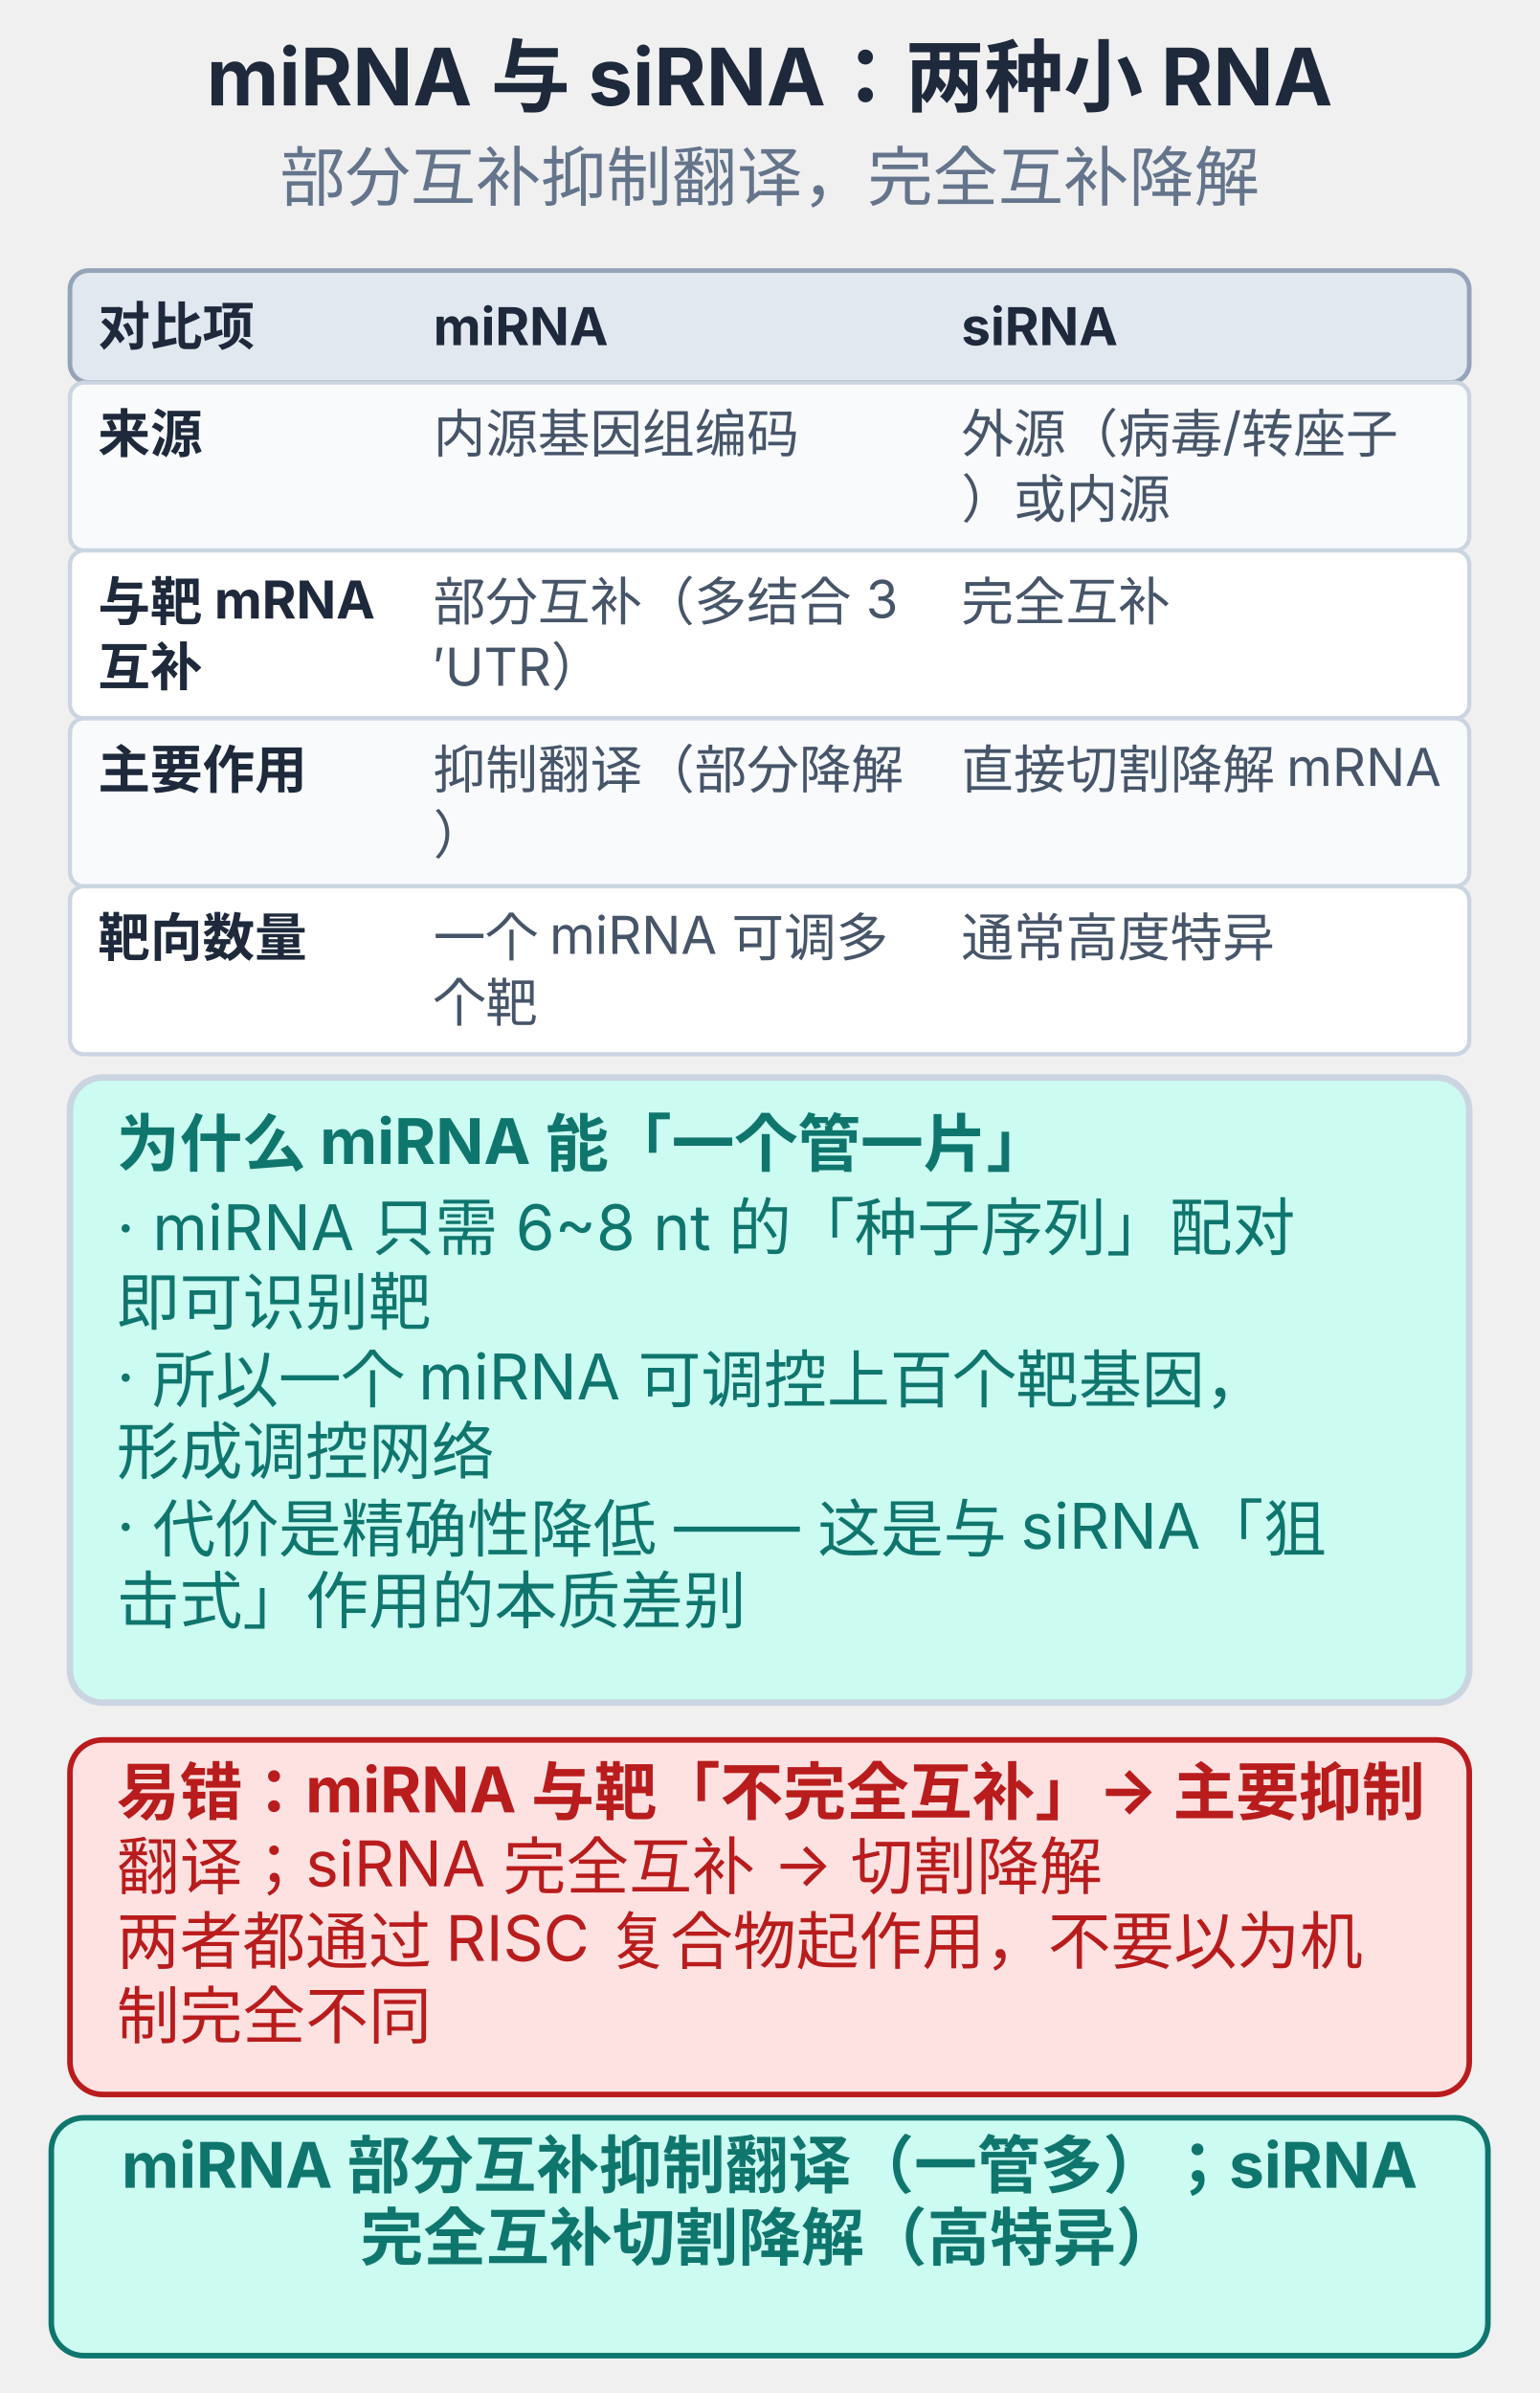
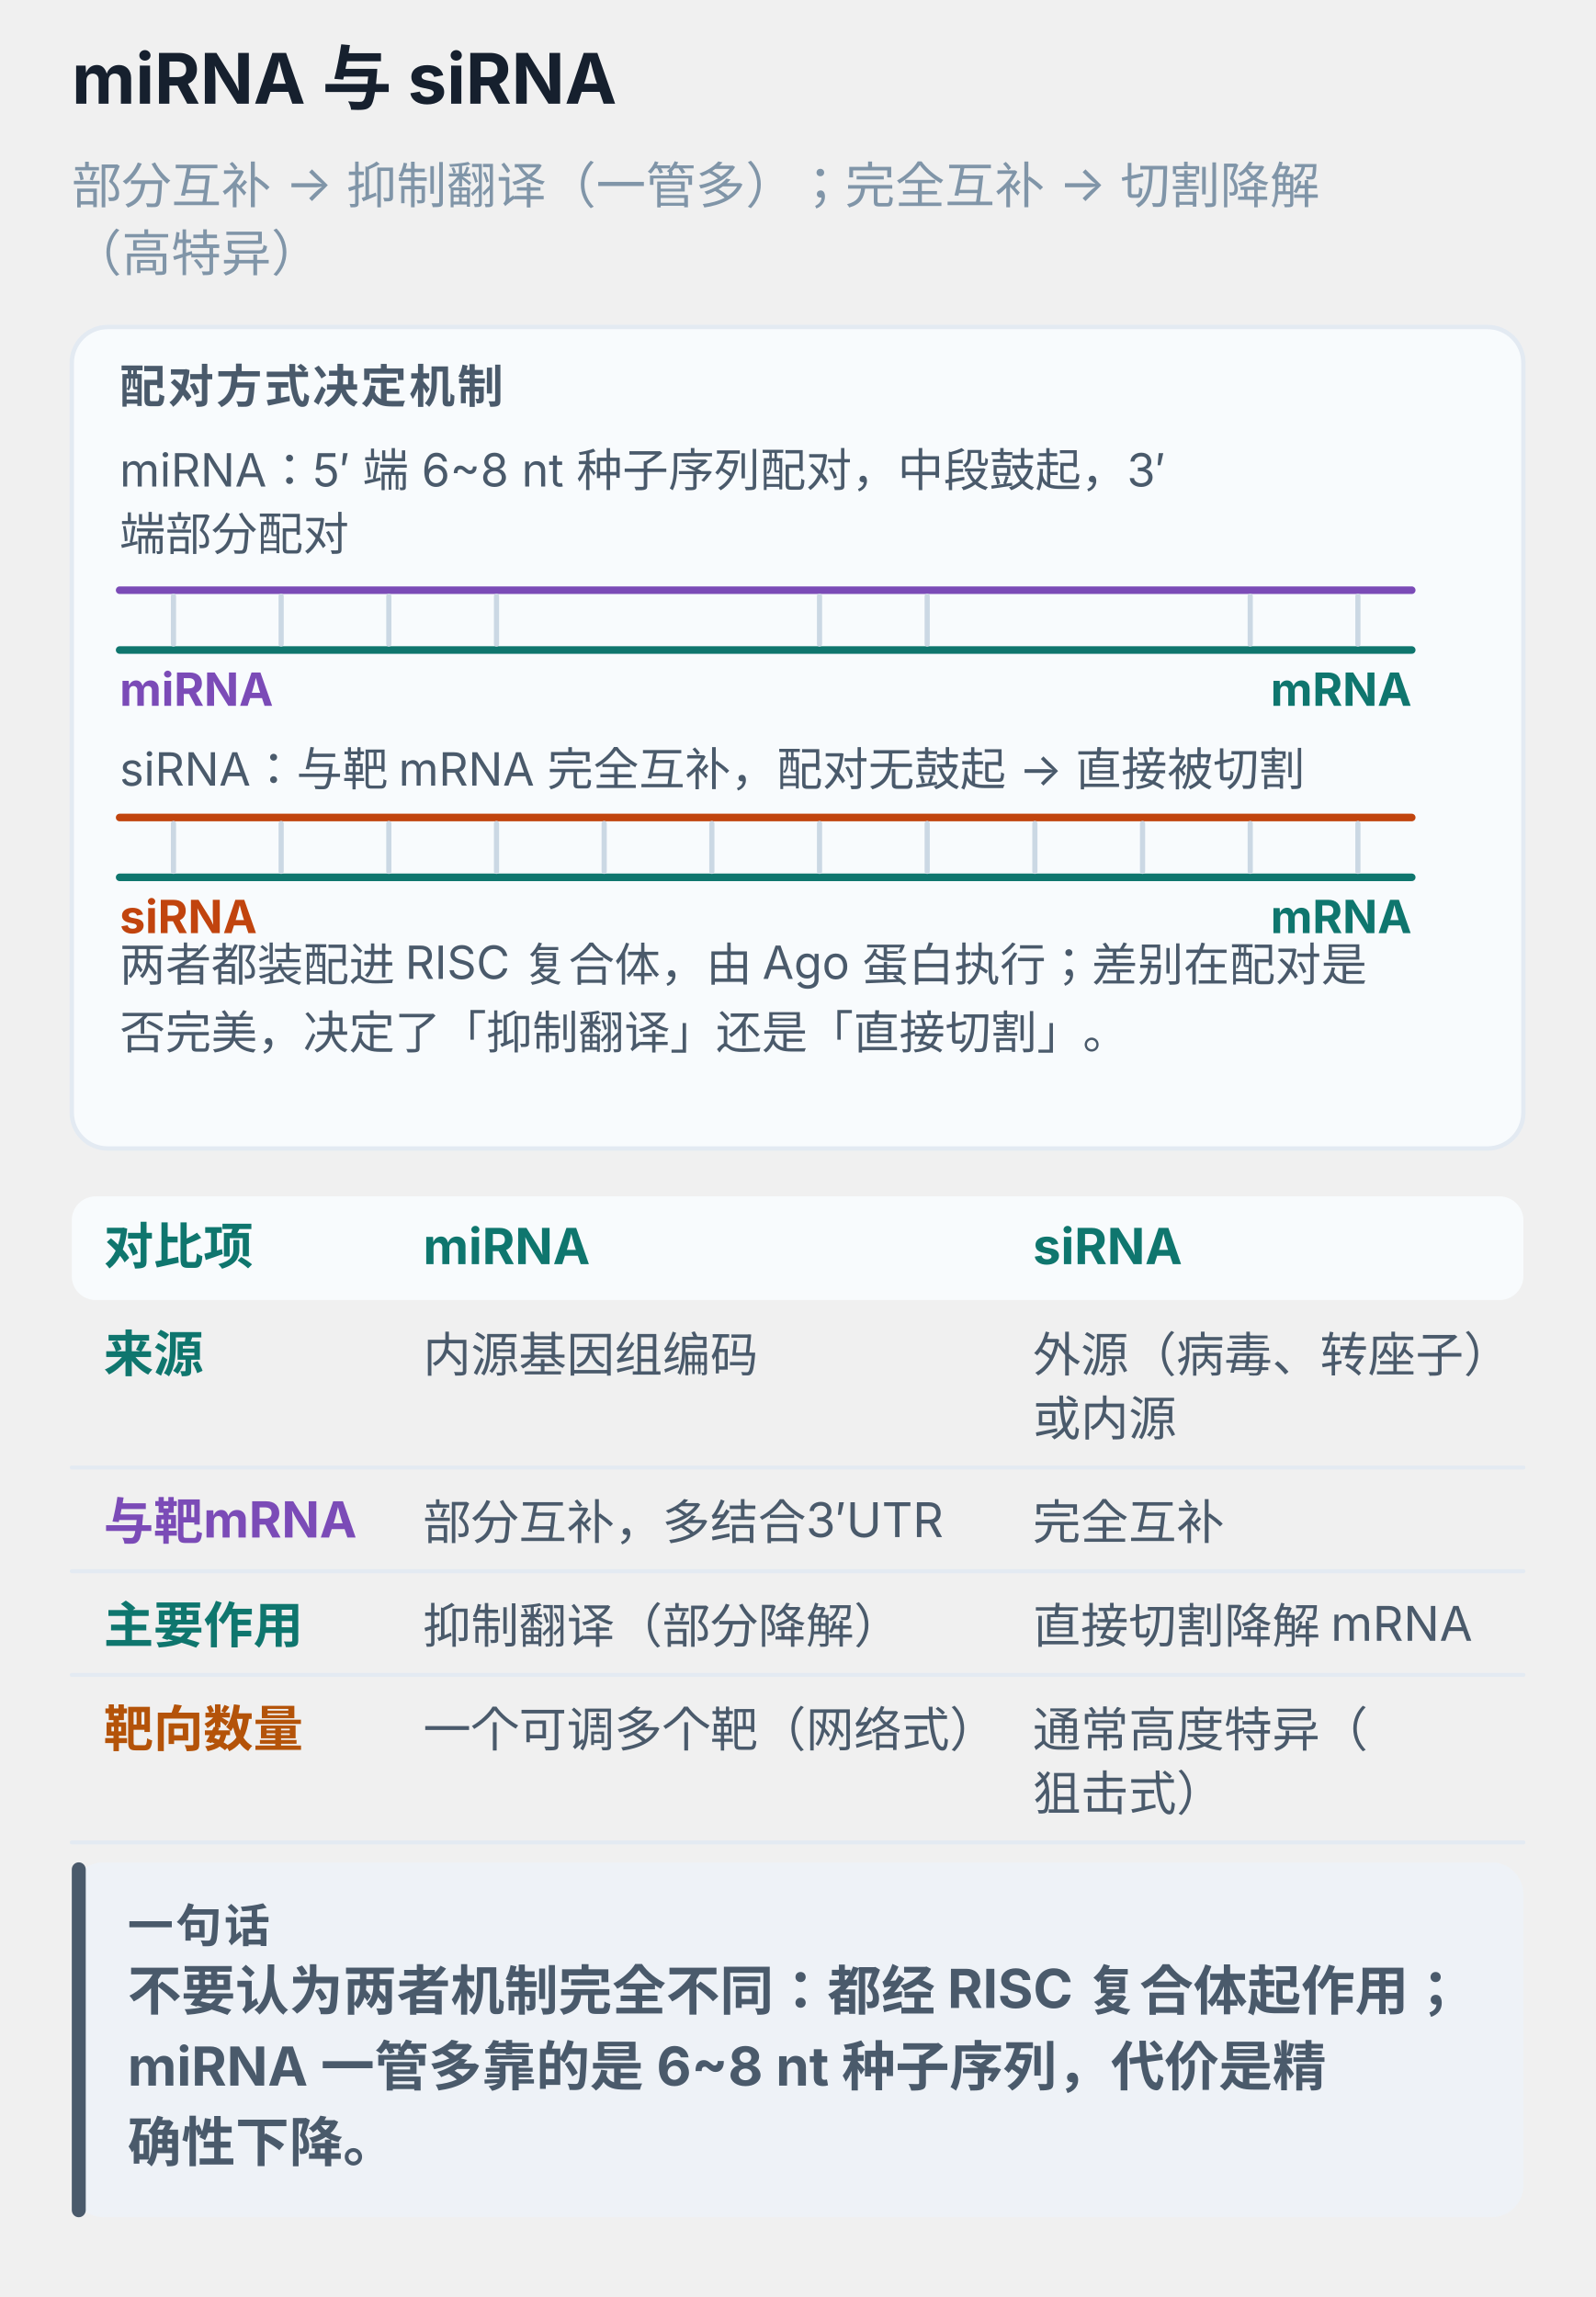
- <svg xmlns="http://www.w3.org/2000/svg" viewBox="0 0 330 513" width="100%" style="max-width:330px;display:block;margin:0 auto;background:#ffffff;border-radius:10px" role="img">
-   <text x="165.0" y="22.6" text-anchor="middle" font-size="17" font-weight="700" fill="#1e293b" font-family="-apple-system,'PingFang SC','Microsoft YaHei',sans-serif">miRNA 与 siRNA：两种小 RNA</text>
-   <text x="165.0" y="43.0" text-anchor="middle" font-size="14" font-weight="400" fill="#64748b" font-family="-apple-system,'PingFang SC','Microsoft YaHei',sans-serif">部分互补抑制翻译，完全互补降解</text>
-   <rect x="15.0" y="58.0" width="300.0" height="24.0" rx="4" fill="#e2e8f0" stroke="#94a3b8" stroke-width="1" />
-   <text x="21.0" y="74.0" text-anchor="start" font-size="11.2" font-weight="700" fill="#1e293b" font-family="-apple-system,'PingFang SC','Microsoft YaHei',sans-serif">对比项</text>
-   <text x="92.9" y="74.0" text-anchor="start" font-size="11.2" font-weight="700" fill="#1e293b" font-family="-apple-system,'PingFang SC','Microsoft YaHei',sans-serif">miRNA</text>
-   <text x="206.1" y="74.0" text-anchor="start" font-size="11.2" font-weight="700" fill="#1e293b" font-family="-apple-system,'PingFang SC','Microsoft YaHei',sans-serif">siRNA</text>
-   <rect x="15.0" y="82.0" width="300.0" height="36.0" rx="3" fill="#f8fafc" stroke="#cbd5e1" stroke-width="0.9" />
-   <text x="21.0" y="97.0" text-anchor="start" font-size="11.2" font-weight="700" fill="#1e293b" font-family="-apple-system,'PingFang SC','Microsoft YaHei',sans-serif">来源</text>
-   <text x="92.9" y="97.0" text-anchor="start" font-size="11.2" font-weight="400" fill="#475569" font-family="-apple-system,'PingFang SC','Microsoft YaHei',sans-serif">内源基因组编码</text>
-   <text x="206.1" y="97.0" text-anchor="start" font-size="11.2" font-weight="400" fill="#475569" font-family="-apple-system,'PingFang SC','Microsoft YaHei',sans-serif">外源（病毒/转座子</text>
-   <text x="206.1" y="111.0" text-anchor="start" font-size="11.2" font-weight="400" fill="#475569" font-family="-apple-system,'PingFang SC','Microsoft YaHei',sans-serif">）或内源</text>
-   <rect x="15.0" y="118.0" width="300.0" height="36.0" rx="3" fill="#ffffff" stroke="#cbd5e1" stroke-width="0.9" />
-   <text x="21.0" y="133.0" text-anchor="start" font-size="11.2" font-weight="700" fill="#1e293b" font-family="-apple-system,'PingFang SC','Microsoft YaHei',sans-serif">与靶 mRNA </text>
-   <text x="21.0" y="147.0" text-anchor="start" font-size="11.2" font-weight="700" fill="#1e293b" font-family="-apple-system,'PingFang SC','Microsoft YaHei',sans-serif">互补</text>
-   <text x="92.9" y="133.0" text-anchor="start" font-size="11.2" font-weight="400" fill="#475569" font-family="-apple-system,'PingFang SC','Microsoft YaHei',sans-serif">部分互补（多结合 3</text>
-   <text x="92.9" y="147.0" text-anchor="start" font-size="11.2" font-weight="400" fill="#475569" font-family="-apple-system,'PingFang SC','Microsoft YaHei',sans-serif">′UTR）</text>
-   <text x="206.1" y="133.0" text-anchor="start" font-size="11.2" font-weight="400" fill="#475569" font-family="-apple-system,'PingFang SC','Microsoft YaHei',sans-serif">完全互补</text>
-   <rect x="15.0" y="154.0" width="300.0" height="36.0" rx="3" fill="#f8fafc" stroke="#cbd5e1" stroke-width="0.9" />
-   <text x="21.0" y="169.0" text-anchor="start" font-size="11.2" font-weight="700" fill="#1e293b" font-family="-apple-system,'PingFang SC','Microsoft YaHei',sans-serif">主要作用</text>
-   <text x="92.9" y="169.0" text-anchor="start" font-size="11.2" font-weight="400" fill="#475569" font-family="-apple-system,'PingFang SC','Microsoft YaHei',sans-serif">抑制翻译（部分降解</text>
-   <text x="92.9" y="183.0" text-anchor="start" font-size="11.2" font-weight="400" fill="#475569" font-family="-apple-system,'PingFang SC','Microsoft YaHei',sans-serif">）</text>
-   <text x="206.1" y="169.0" text-anchor="start" font-size="11.2" font-weight="400" fill="#475569" font-family="-apple-system,'PingFang SC','Microsoft YaHei',sans-serif">直接切割降解 mRNA</text>
-   <rect x="15.0" y="190.0" width="300.0" height="36.0" rx="3" fill="#ffffff" stroke="#cbd5e1" stroke-width="0.9" />
-   <text x="21.0" y="205.0" text-anchor="start" font-size="11.2" font-weight="700" fill="#1e293b" font-family="-apple-system,'PingFang SC','Microsoft YaHei',sans-serif">靶向数量</text>
-   <text x="92.9" y="205.0" text-anchor="start" font-size="11.2" font-weight="400" fill="#475569" font-family="-apple-system,'PingFang SC','Microsoft YaHei',sans-serif">一个 miRNA 可调多</text>
-   <text x="92.9" y="219.0" text-anchor="start" font-size="11.2" font-weight="400" fill="#475569" font-family="-apple-system,'PingFang SC','Microsoft YaHei',sans-serif">个靶</text>
-   <text x="206.1" y="205.0" text-anchor="start" font-size="11.2" font-weight="400" fill="#475569" font-family="-apple-system,'PingFang SC','Microsoft YaHei',sans-serif">通常高度特异</text>
-   <rect x="15.0" y="231.0" width="300.0" height="134.0" rx="7" fill="#ccfbf1" stroke="#cbd5e1" stroke-width="1.4" />
-   <text x="25.0" y="250.0" text-anchor="start" font-size="13.5" font-weight="700" fill="#0f766e" font-family="-apple-system,'PingFang SC','Microsoft YaHei',sans-serif">为什么 miRNA 能「一个管一片」</text>
-   <text x="25.0" y="268.0" text-anchor="start" font-size="13.5" font-weight="400" fill="#0f766e" font-family="-apple-system,'PingFang SC','Microsoft YaHei',sans-serif">· miRNA 只需 6~8 nt 的「种子序列」配对</text>
-   <text x="25.0" y="284.0" text-anchor="start" font-size="13.5" font-weight="400" fill="#0f766e" font-family="-apple-system,'PingFang SC','Microsoft YaHei',sans-serif">即可识别靶</text>
-   <text x="25.0" y="300.0" text-anchor="start" font-size="13.5" font-weight="400" fill="#0f766e" font-family="-apple-system,'PingFang SC','Microsoft YaHei',sans-serif">· 所以一个 miRNA 可调控上百个靶基因，</text>
-   <text x="25.0" y="316.0" text-anchor="start" font-size="13.5" font-weight="400" fill="#0f766e" font-family="-apple-system,'PingFang SC','Microsoft YaHei',sans-serif">形成调控网络</text>
-   <text x="25.0" y="332.0" text-anchor="start" font-size="13.5" font-weight="400" fill="#0f766e" font-family="-apple-system,'PingFang SC','Microsoft YaHei',sans-serif">· 代价是精确性降低 —— 这是与 siRNA「狙</text>
-   <text x="25.0" y="348.0" text-anchor="start" font-size="13.5" font-weight="400" fill="#0f766e" font-family="-apple-system,'PingFang SC','Microsoft YaHei',sans-serif">击式」作用的本质差别</text>
-   <rect x="15.0" y="373.0" width="300.0" height="76.0" rx="7" fill="#fee2e2" stroke="#b91c1c" stroke-width="1.2" />
-   <text x="25.0" y="389.0" text-anchor="start" font-size="13.5" font-weight="700" fill="#b91c1c" font-family="-apple-system,'PingFang SC','Microsoft YaHei',sans-serif">易错：miRNA 与靶「不完全互补」→ 主要抑制</text>
-   <text x="25.0" y="405.0" text-anchor="start" font-size="13.5" font-weight="400" fill="#b91c1c" font-family="-apple-system,'PingFang SC','Microsoft YaHei',sans-serif">翻译；siRNA 完全互补 → 切割降解</text>
-   <text x="25.0" y="421.0" text-anchor="start" font-size="13.5" font-weight="400" fill="#b91c1c" font-family="-apple-system,'PingFang SC','Microsoft YaHei',sans-serif">两者都通过 RISC 复合物起作用，不要以为机</text>
-   <text x="25.0" y="437.0" text-anchor="start" font-size="13.5" font-weight="400" fill="#b91c1c" font-family="-apple-system,'PingFang SC','Microsoft YaHei',sans-serif">制完全不同</text>
-   <rect x="11.0" y="454.0" width="308.0" height="51.0" rx="7" fill="#ccfbf1" stroke="#0f766e" stroke-width="1.2" />
-   <text x="165.0" y="469.0" text-anchor="middle" font-size="13.5" font-weight="700" fill="#0f766e" font-family="-apple-system,'PingFang SC','Microsoft YaHei',sans-serif">miRNA 部分互补抑制翻译（一管多）；siRNA </text>
-   <text x="165.0" y="484.5" text-anchor="middle" font-size="13.5" font-weight="700" fill="#0f766e" font-family="-apple-system,'PingFang SC','Microsoft YaHei',sans-serif">完全互补切割降解（高特异）</text>
+ <svg xmlns="http://www.w3.org/2000/svg" viewBox="0 0 400 576" width="100%" style="max-width:400px;display:block;margin:0 auto;background:#ffffff;border-radius:12px" role="img" aria-label="miRNA 与 siRNA">
+   <text x="18.0" y="26.0" font-size="17.5" font-weight="700" fill="#16202e" font-family="-apple-system,BlinkMacSystemFont,'PingFang SC','Microsoft YaHei',sans-serif">miRNA 与 siRNA</text>
+   <text x="18.0" y="51.0" font-size="12.5" font-weight="400" fill="#8095a8" font-family="-apple-system,BlinkMacSystemFont,'PingFang SC','Microsoft YaHei',sans-serif">部分互补 → 抑制翻译（一管多）；完全互补 → 切割降解</text>
+   <text x="18.0" y="68.0" font-size="12.5" font-weight="400" fill="#8095a8" font-family="-apple-system,BlinkMacSystemFont,'PingFang SC','Microsoft YaHei',sans-serif">（高特异）</text>
+   <rect x="18.0" y="82.0" width="364.0" height="206.0" rx="9" fill="#f8fbfd" stroke="#e3eaf2" stroke-width="1.1" />
+   <text x="30.0" y="101.0" font-size="11.5" font-weight="700" fill="#4a5a6b" letter-spacing="0.6" font-family="-apple-system,BlinkMacSystemFont,'PingFang SC','Microsoft YaHei',sans-serif">配对方式决定机制</text>
+   <text x="30.0" y="122.0" font-size="11.5" font-weight="400" fill="#4a5a6b" font-family="-apple-system,BlinkMacSystemFont,'PingFang SC','Microsoft YaHei',sans-serif">miRNA：5′ 端 6~8 nt 种子序列配对，中段鼓起，3′ </text>
+   <text x="30.0" y="138.0" font-size="11.5" font-weight="400" fill="#4a5a6b" font-family="-apple-system,BlinkMacSystemFont,'PingFang SC','Microsoft YaHei',sans-serif">端部分配对</text>
+   <line x1="30.0" y1="148.0" x2="354.0" y2="148.0" stroke="#7b4bb7" stroke-width="1.9" stroke-linecap="round" />
+   <line x1="30.0" y1="163.0" x2="354.0" y2="163.0" stroke="#0f766e" stroke-width="1.9" stroke-linecap="round" />
+   <line x1="43.5" y1="149.5" x2="43.5" y2="161.5" stroke="#cbd8e4" stroke-width="1.3" stroke-linecap="round" />
+   <line x1="70.5" y1="149.5" x2="70.5" y2="161.5" stroke="#cbd8e4" stroke-width="1.3" stroke-linecap="round" />
+   <line x1="97.5" y1="149.5" x2="97.5" y2="161.5" stroke="#cbd8e4" stroke-width="1.3" stroke-linecap="round" />
+   <line x1="124.5" y1="149.5" x2="124.5" y2="161.5" stroke="#cbd8e4" stroke-width="1.3" stroke-linecap="round" />
+   <line x1="205.5" y1="149.5" x2="205.5" y2="161.5" stroke="#cbd8e4" stroke-width="1.3" stroke-linecap="round" />
+   <line x1="232.5" y1="149.5" x2="232.5" y2="161.5" stroke="#cbd8e4" stroke-width="1.3" stroke-linecap="round" />
+   <line x1="313.5" y1="149.5" x2="313.5" y2="161.5" stroke="#cbd8e4" stroke-width="1.3" stroke-linecap="round" />
+   <line x1="340.5" y1="149.5" x2="340.5" y2="161.5" stroke="#cbd8e4" stroke-width="1.3" stroke-linecap="round" />
+   <text x="30.0" y="177.0" font-size="11.5" font-weight="700" fill="#7b4bb7" font-family="-apple-system,BlinkMacSystemFont,'PingFang SC','Microsoft YaHei',sans-serif">miRNA</text>
+   <text x="354.0" y="177.0" text-anchor="end" font-size="11.5" font-weight="700" fill="#0f766e" font-family="-apple-system,BlinkMacSystemFont,'PingFang SC','Microsoft YaHei',sans-serif">mRNA</text>
+   <text x="30.0" y="197.0" font-size="11.5" font-weight="400" fill="#4a5a6b" font-family="-apple-system,BlinkMacSystemFont,'PingFang SC','Microsoft YaHei',sans-serif">siRNA：与靶 mRNA 完全互补，配对无鼓起 → 直接被切割</text>
+   <line x1="30.0" y1="205.0" x2="354.0" y2="205.0" stroke="#c1440e" stroke-width="1.9" stroke-linecap="round" />
+   <line x1="30.0" y1="220.0" x2="354.0" y2="220.0" stroke="#0f766e" stroke-width="1.9" stroke-linecap="round" />
+   <line x1="43.5" y1="206.5" x2="43.5" y2="218.5" stroke="#cbd8e4" stroke-width="1.3" stroke-linecap="round" />
+   <line x1="70.5" y1="206.5" x2="70.5" y2="218.5" stroke="#cbd8e4" stroke-width="1.3" stroke-linecap="round" />
+   <line x1="97.5" y1="206.5" x2="97.5" y2="218.5" stroke="#cbd8e4" stroke-width="1.3" stroke-linecap="round" />
+   <line x1="124.5" y1="206.5" x2="124.5" y2="218.5" stroke="#cbd8e4" stroke-width="1.3" stroke-linecap="round" />
+   <line x1="151.5" y1="206.5" x2="151.5" y2="218.5" stroke="#cbd8e4" stroke-width="1.3" stroke-linecap="round" />
+   <line x1="178.5" y1="206.5" x2="178.5" y2="218.5" stroke="#cbd8e4" stroke-width="1.3" stroke-linecap="round" />
+   <line x1="205.5" y1="206.5" x2="205.5" y2="218.5" stroke="#cbd8e4" stroke-width="1.3" stroke-linecap="round" />
+   <line x1="232.5" y1="206.5" x2="232.5" y2="218.5" stroke="#cbd8e4" stroke-width="1.3" stroke-linecap="round" />
+   <line x1="259.5" y1="206.5" x2="259.5" y2="218.5" stroke="#cbd8e4" stroke-width="1.3" stroke-linecap="round" />
+   <line x1="286.5" y1="206.5" x2="286.5" y2="218.5" stroke="#cbd8e4" stroke-width="1.3" stroke-linecap="round" />
+   <line x1="313.5" y1="206.5" x2="313.5" y2="218.5" stroke="#cbd8e4" stroke-width="1.3" stroke-linecap="round" />
+   <line x1="340.5" y1="206.5" x2="340.5" y2="218.5" stroke="#cbd8e4" stroke-width="1.3" stroke-linecap="round" />
+   <text x="30.0" y="234.0" font-size="11.5" font-weight="700" fill="#c1440e" font-family="-apple-system,BlinkMacSystemFont,'PingFang SC','Microsoft YaHei',sans-serif">siRNA</text>
+   <text x="354.0" y="234.0" text-anchor="end" font-size="11.5" font-weight="700" fill="#0f766e" font-family="-apple-system,BlinkMacSystemFont,'PingFang SC','Microsoft YaHei',sans-serif">mRNA</text>
+   <text x="30.0" y="246.0" font-size="11.5" font-weight="400" fill="#4a5a6b" font-family="-apple-system,BlinkMacSystemFont,'PingFang SC','Microsoft YaHei',sans-serif">两者都装配进 RISC 复合体，由 Ago 蛋白执行；差别在配对是</text>
+   <text x="30.0" y="263.0" font-size="11.5" font-weight="400" fill="#4a5a6b" font-family="-apple-system,BlinkMacSystemFont,'PingFang SC','Microsoft YaHei',sans-serif">否完美，决定了「抑制翻译」还是「直接切割」。</text>
+   <rect x="18.0" y="300.0" width="364.0" height="26.0" rx="6" fill="#f8fbfd" />
+   <text x="26.0" y="317.0" font-size="12.5" font-weight="700" fill="#0f766e" font-family="-apple-system,BlinkMacSystemFont,'PingFang SC','Microsoft YaHei',sans-serif">对比项</text>
+   <text x="106.1" y="317.0" font-size="12.5" font-weight="700" fill="#0f766e" font-family="-apple-system,BlinkMacSystemFont,'PingFang SC','Microsoft YaHei',sans-serif">miRNA</text>
+   <text x="259.0" y="317.0" font-size="12.5" font-weight="700" fill="#0f766e" font-family="-apple-system,BlinkMacSystemFont,'PingFang SC','Microsoft YaHei',sans-serif">siRNA</text>
+   <line x1="18.0" y1="368.0" x2="382.0" y2="368.0" stroke="#e3eaf2" stroke-width="1" stroke-linecap="round" />
+   <text x="26.0" y="344.0" font-size="12.5" font-weight="700" fill="#0f766e" font-family="-apple-system,BlinkMacSystemFont,'PingFang SC','Microsoft YaHei',sans-serif">来源</text>
+   <text x="106.1" y="344.0" font-size="12" font-weight="400" fill="#4a5a6b" font-family="-apple-system,BlinkMacSystemFont,'PingFang SC','Microsoft YaHei',sans-serif">内源基因组编码</text>
+   <text x="259.0" y="344.0" font-size="12" font-weight="400" fill="#4a5a6b" font-family="-apple-system,BlinkMacSystemFont,'PingFang SC','Microsoft YaHei',sans-serif">外源（病毒、转座子）</text>
+   <text x="259.0" y="360.0" font-size="12" font-weight="400" fill="#4a5a6b" font-family="-apple-system,BlinkMacSystemFont,'PingFang SC','Microsoft YaHei',sans-serif">或内源</text>
+   <line x1="18.0" y1="394.0" x2="382.0" y2="394.0" stroke="#e3eaf2" stroke-width="1" stroke-linecap="round" />
+   <text x="26.0" y="386.0" font-size="12.5" font-weight="700" fill="#7b4bb7" font-family="-apple-system,BlinkMacSystemFont,'PingFang SC','Microsoft YaHei',sans-serif">与靶mRNA</text>
+   <text x="106.1" y="386.0" font-size="12" font-weight="400" fill="#4a5a6b" font-family="-apple-system,BlinkMacSystemFont,'PingFang SC','Microsoft YaHei',sans-serif">部分互补，多结合3′UTR</text>
+   <text x="259.0" y="386.0" font-size="12" font-weight="400" fill="#4a5a6b" font-family="-apple-system,BlinkMacSystemFont,'PingFang SC','Microsoft YaHei',sans-serif">完全互补</text>
+   <line x1="18.0" y1="420.0" x2="382.0" y2="420.0" stroke="#e3eaf2" stroke-width="1" stroke-linecap="round" />
+   <text x="26.0" y="412.0" font-size="12.5" font-weight="700" fill="#0f766e" font-family="-apple-system,BlinkMacSystemFont,'PingFang SC','Microsoft YaHei',sans-serif">主要作用</text>
+   <text x="106.1" y="412.0" font-size="12" font-weight="400" fill="#4a5a6b" font-family="-apple-system,BlinkMacSystemFont,'PingFang SC','Microsoft YaHei',sans-serif">抑制翻译（部分降解）</text>
+   <text x="259.0" y="412.0" font-size="12" font-weight="400" fill="#4a5a6b" font-family="-apple-system,BlinkMacSystemFont,'PingFang SC','Microsoft YaHei',sans-serif">直接切割降解 mRNA</text>
+   <line x1="18.0" y1="462.0" x2="382.0" y2="462.0" stroke="#e3eaf2" stroke-width="1" stroke-linecap="round" />
+   <text x="26.0" y="438.0" font-size="12.5" font-weight="700" fill="#b45309" font-family="-apple-system,BlinkMacSystemFont,'PingFang SC','Microsoft YaHei',sans-serif">靶向数量</text>
+   <text x="106.1" y="438.0" font-size="12" font-weight="400" fill="#4a5a6b" font-family="-apple-system,BlinkMacSystemFont,'PingFang SC','Microsoft YaHei',sans-serif">一个可调多个靶（网络式）</text>
+   <text x="259.0" y="438.0" font-size="12" font-weight="400" fill="#4a5a6b" font-family="-apple-system,BlinkMacSystemFont,'PingFang SC','Microsoft YaHei',sans-serif">通常高度特异（</text>
+   <text x="259.0" y="454.0" font-size="12" font-weight="400" fill="#4a5a6b" font-family="-apple-system,BlinkMacSystemFont,'PingFang SC','Microsoft YaHei',sans-serif">狙击式）</text>
+   <rect x="18.0" y="467.0" width="364.0" height="89.0" rx="8" fill="#eef2f7" />
+   <rect x="18.0" y="467.0" width="3.5" height="89.0" rx="1.8" fill="#4a5a6b" />
+   <text x="32.0" y="487.0" font-size="11.5" font-weight="700" fill="#4a5a6b" letter-spacing="0.6" font-family="-apple-system,BlinkMacSystemFont,'PingFang SC','Microsoft YaHei',sans-serif">一句话</text>
+   <text x="32.0" y="504.0" font-size="13.5" font-weight="700" fill="#4a5a6b" font-family="-apple-system,BlinkMacSystemFont,'PingFang SC','Microsoft YaHei',sans-serif">不要认为两者机制完全不同：都经 RISC 复合体起作用；</text>
+   <text x="32.0" y="523.0" font-size="13.5" font-weight="700" fill="#4a5a6b" font-family="-apple-system,BlinkMacSystemFont,'PingFang SC','Microsoft YaHei',sans-serif">miRNA 一管多靠的是 6~8 nt 种子序列，代价是精</text>
+   <text x="32.0" y="542.0" font-size="13.5" font-weight="700" fill="#4a5a6b" font-family="-apple-system,BlinkMacSystemFont,'PingFang SC','Microsoft YaHei',sans-serif">确性下降。</text>
</svg>
